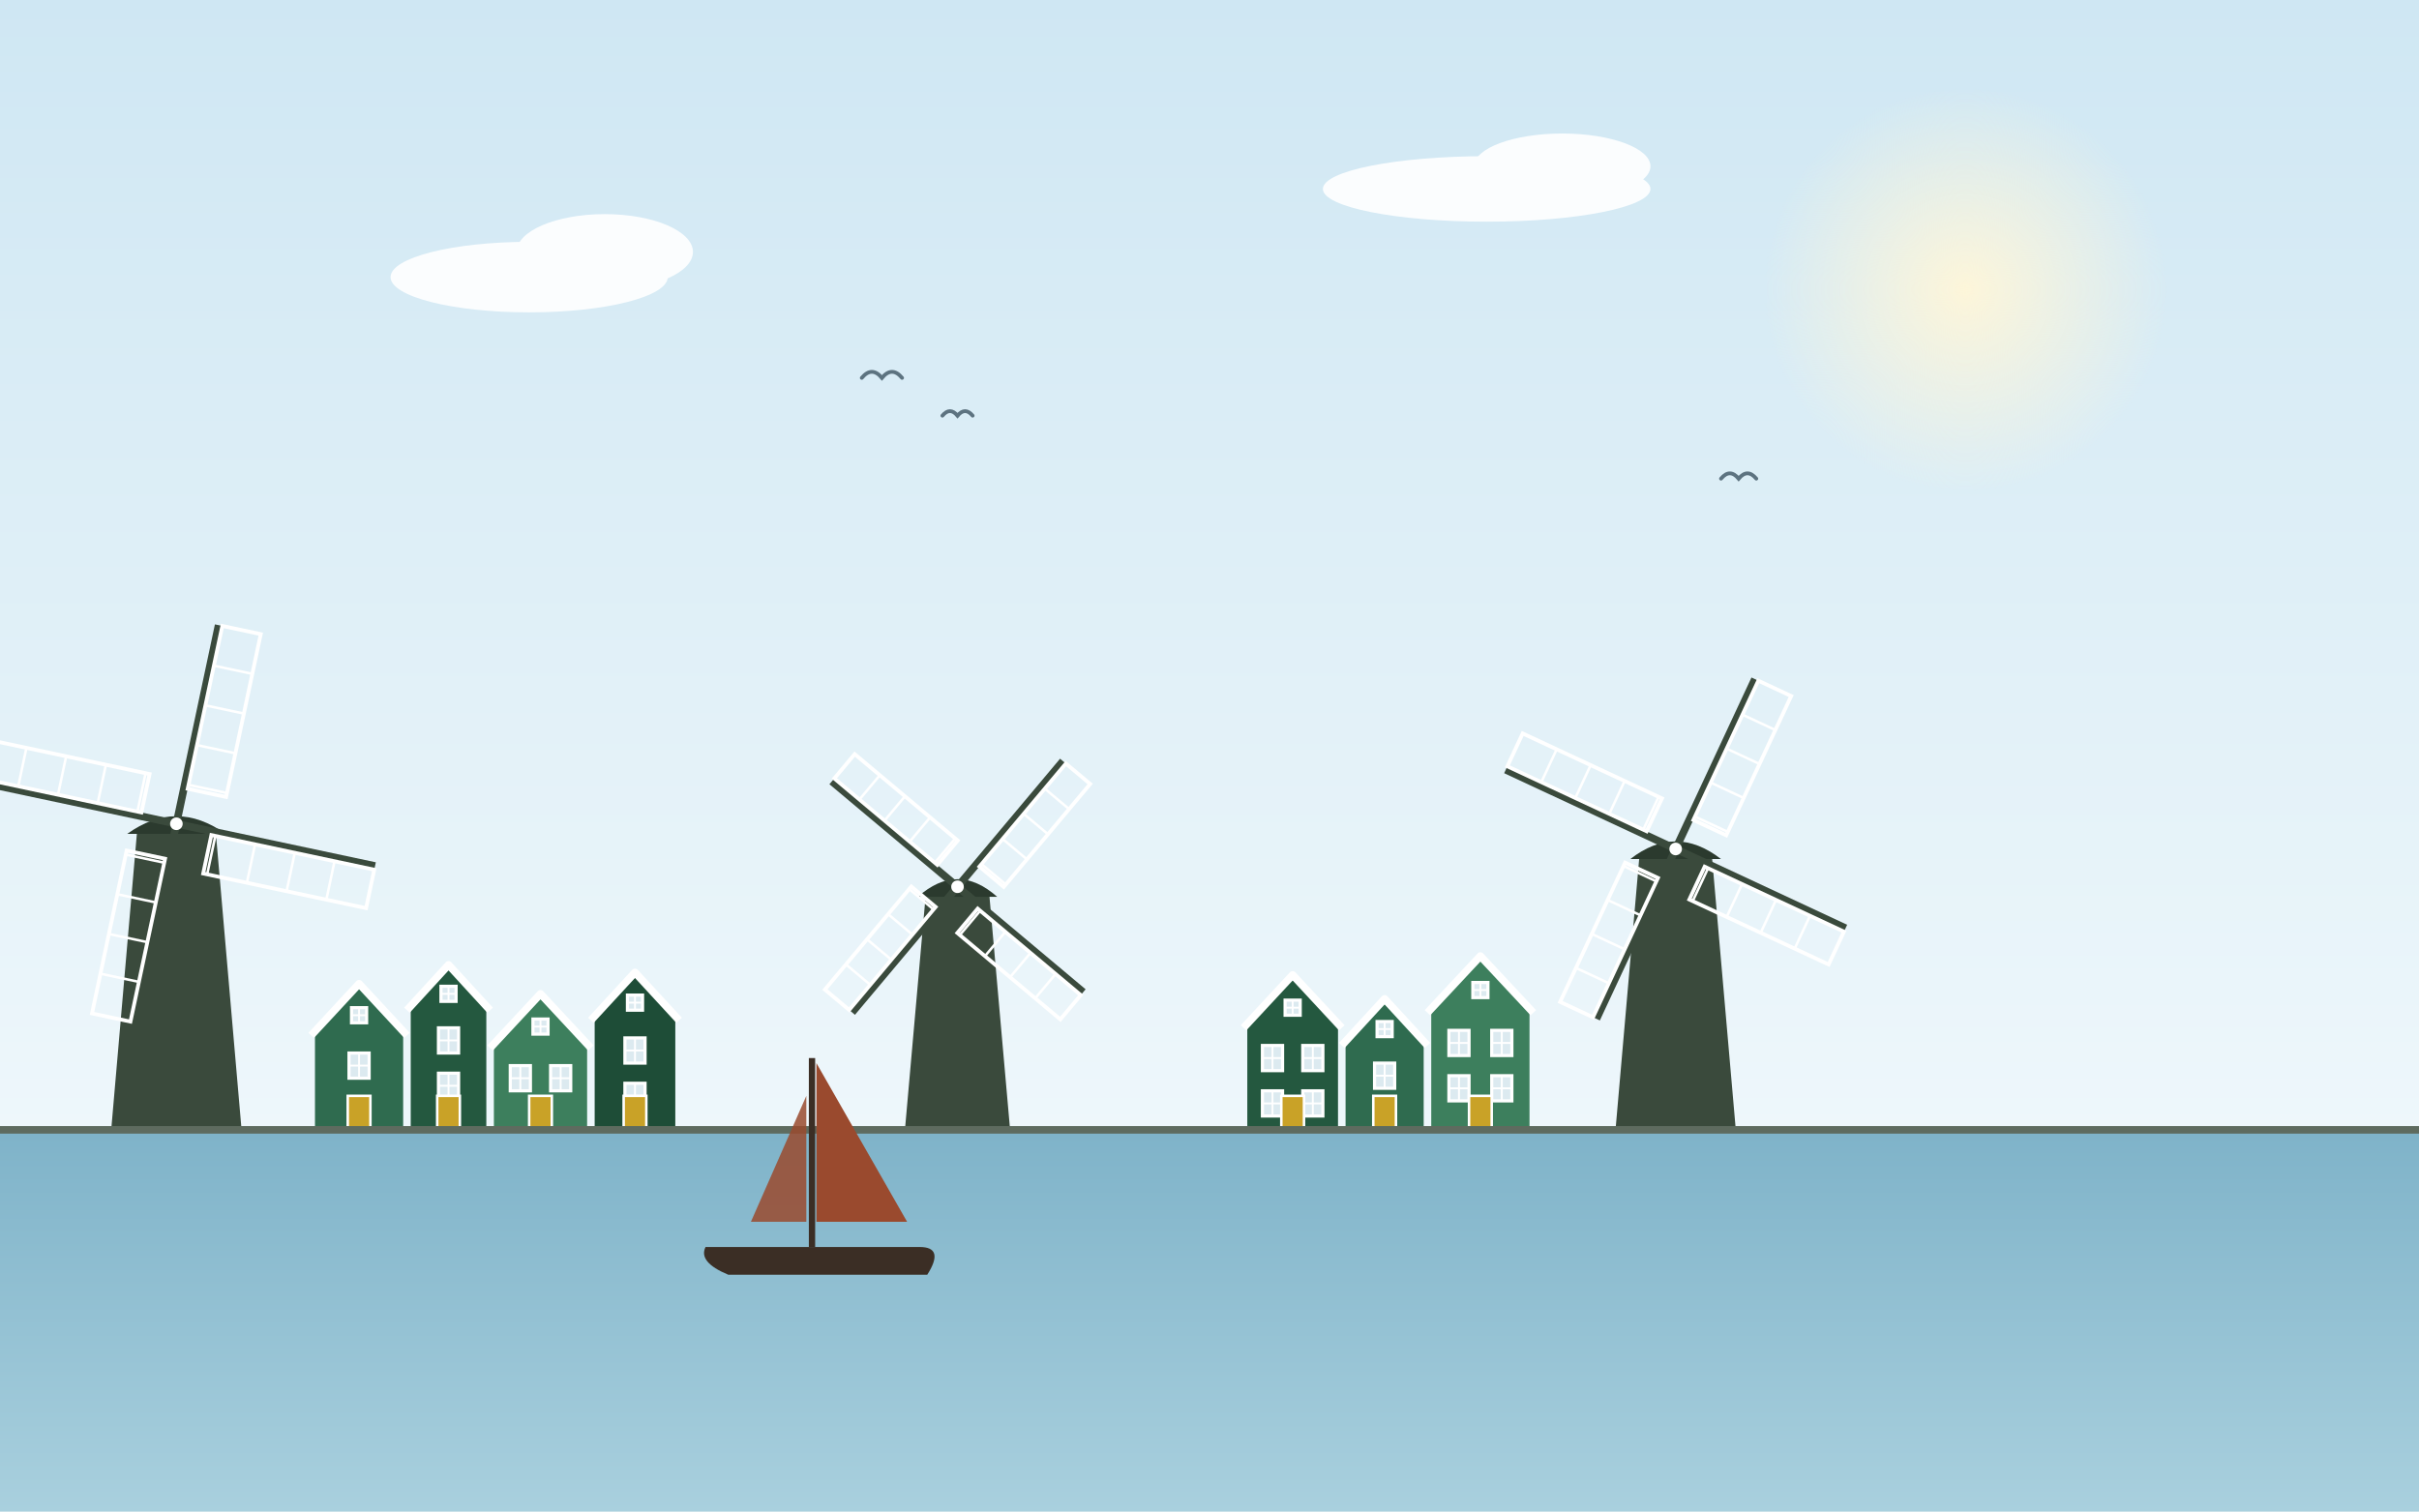
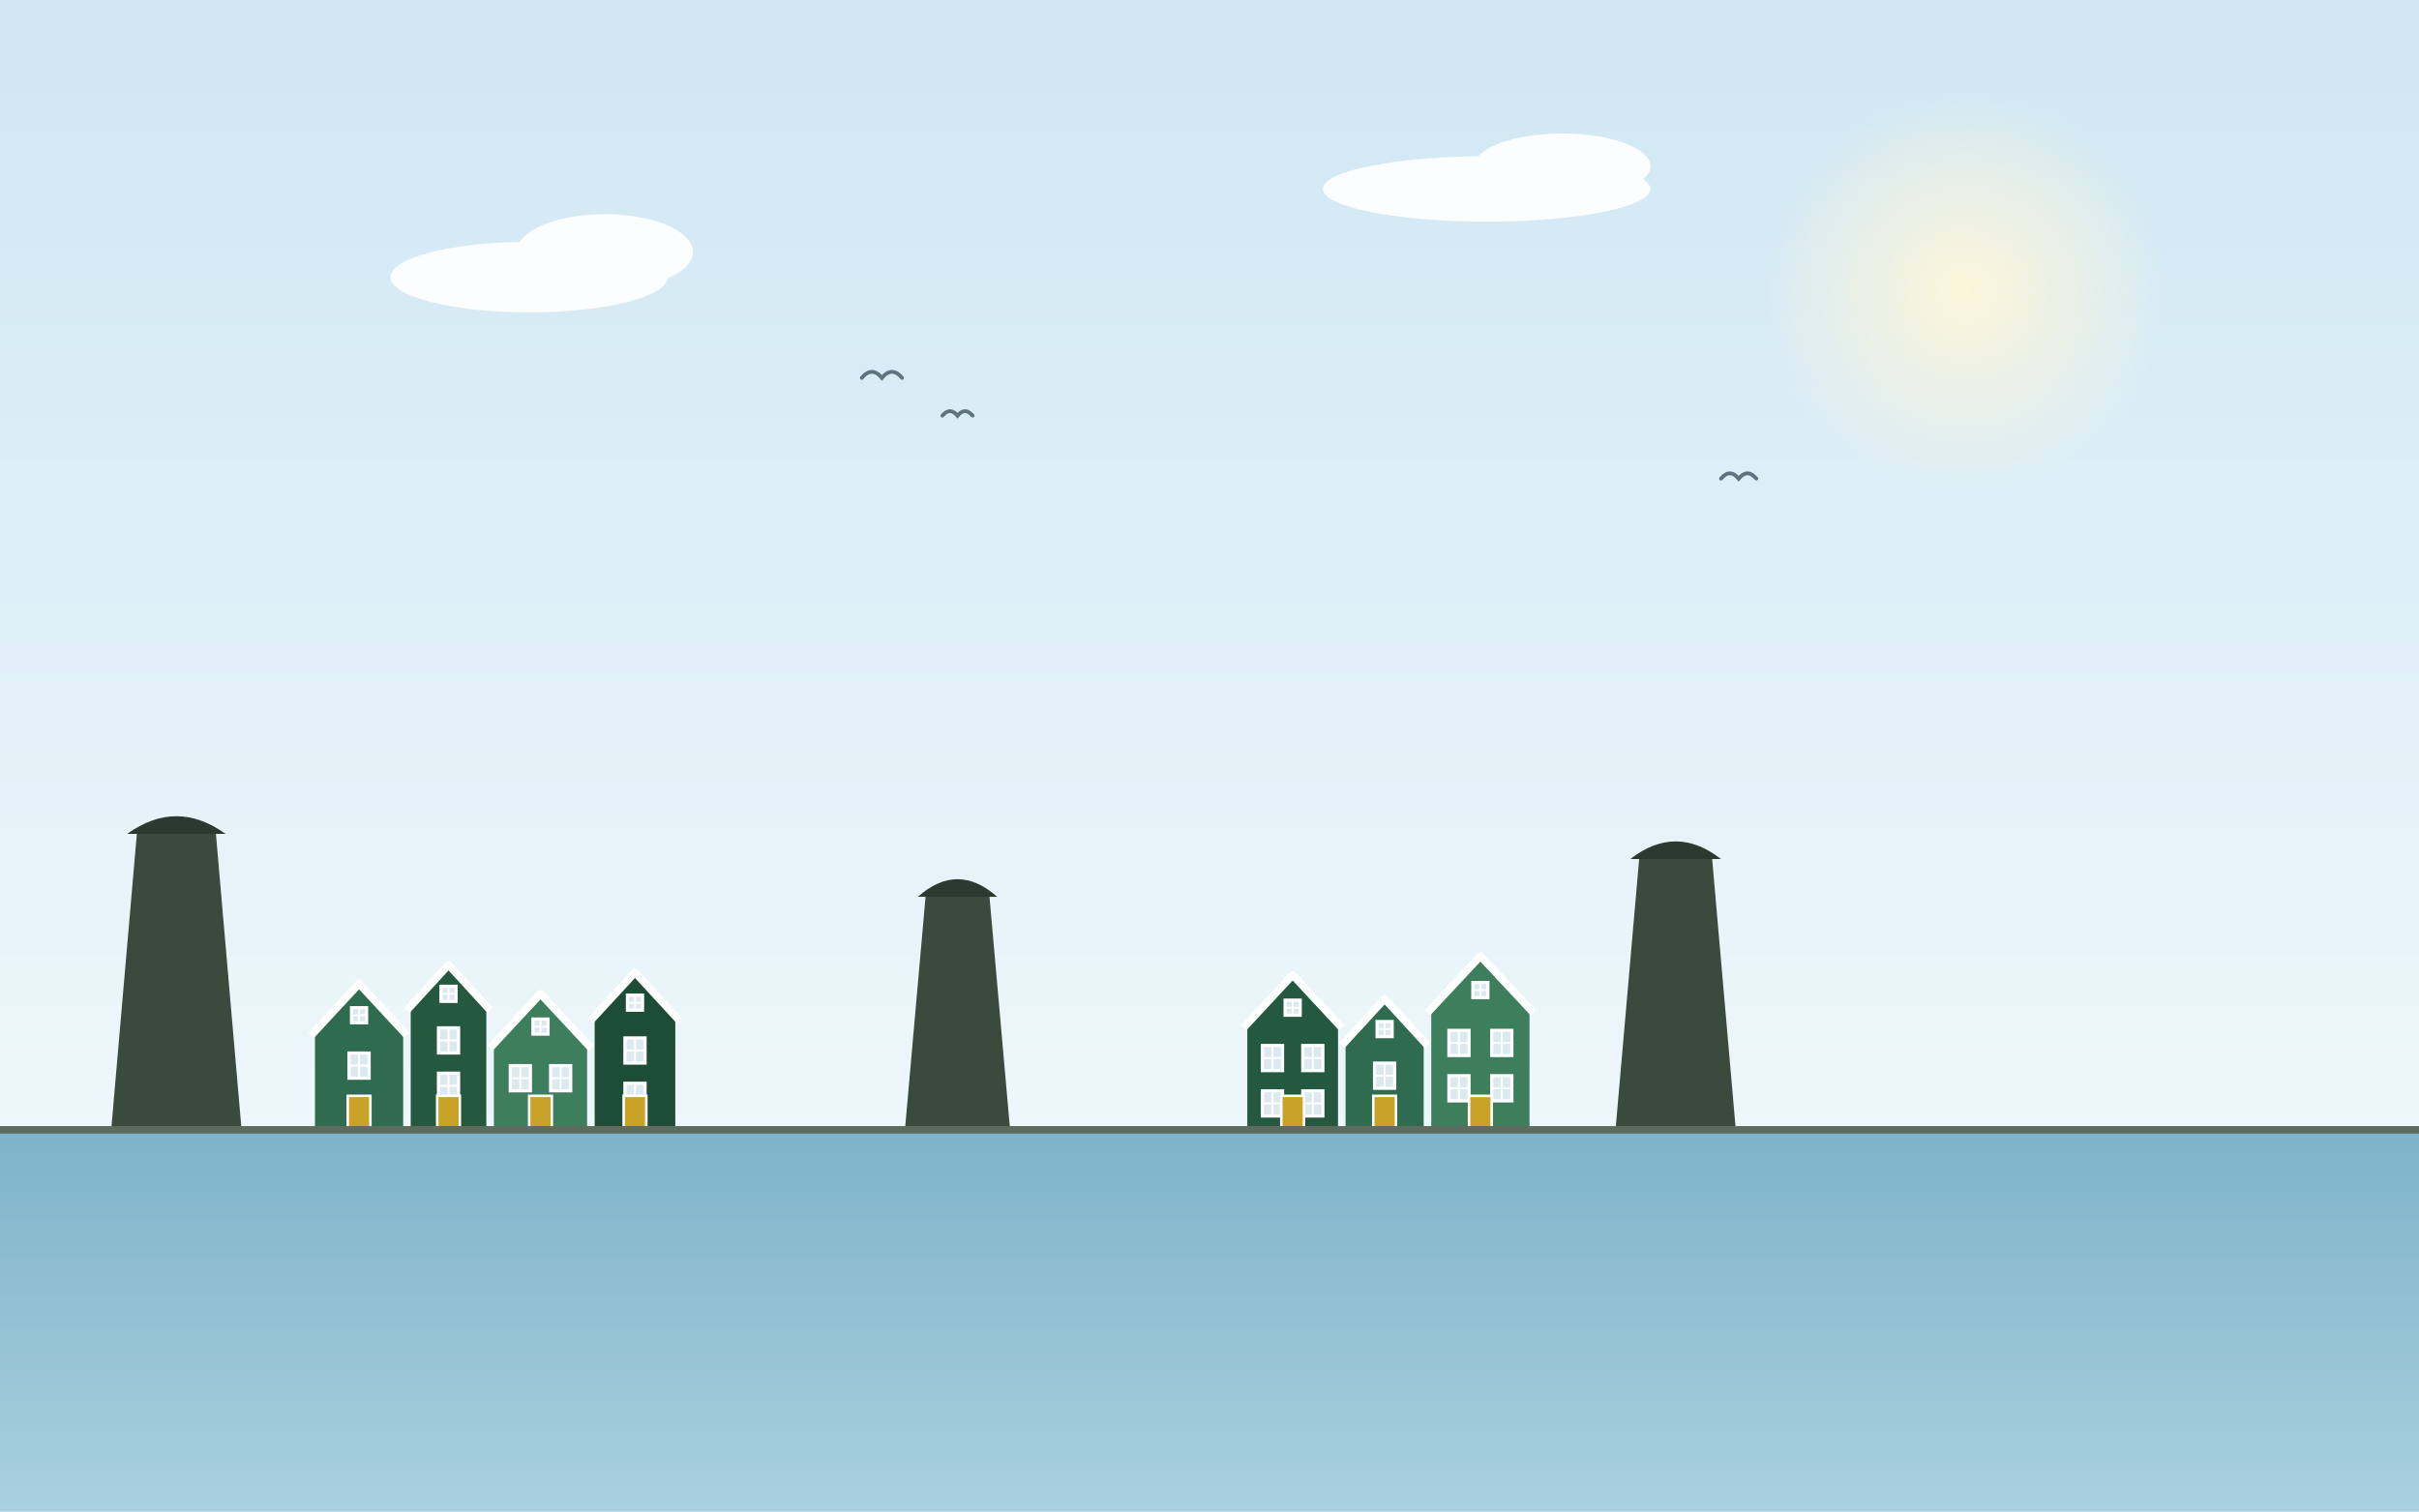
<svg xmlns="http://www.w3.org/2000/svg" viewBox="0 0 1920 1200" preserveAspectRatio="xMidYMax slice">
  <defs>
    <linearGradient id="sky" x1="0" y1="0" x2="0" y2="1">
      <stop offset="0" stop-color="#cfe7f3" />
      <stop offset="0.75" stop-color="#eef7fb" />
    </linearGradient>
    <linearGradient id="water" x1="0" y1="0" x2="0" y2="1">
      <stop offset="0" stop-color="#7fb3c9" />
      <stop offset="1" stop-color="#a9d0de" />
    </linearGradient>
    <radialGradient id="moonGlow">
      <stop offset="0.4" stop-color="#f4f1d6" stop-opacity="0.35" />
      <stop offset="1" stop-color="#f4f1d6" stop-opacity="0" />
    </radialGradient>
    <radialGradient id="sunGlow">
      <stop offset="0" stop-color="#fff6d8" stop-opacity="0.95" />
      <stop offset="1" stop-color="#fff6d8" stop-opacity="0" />
    </radialGradient>
  </defs>
  <rect width="1920" height="1200" fill="url(#sky)" />
  <circle cx="1560" cy="230" r="160" fill="url(#sunGlow)" />
  <g fill="#ffffff" opacity="0.9">
    <ellipse cx="420" cy="220" rx="110" ry="28" />
    <ellipse cx="480" cy="200" rx="70" ry="30" />
    <ellipse cx="1180" cy="150" rx="130" ry="26" />
    <ellipse cx="1240" cy="132" rx="70" ry="26" />
  </g>
  <path d="M684 300 q8 -9.6 16 0 q8 -9.6 16 0" fill="none" stroke="#5d7380" stroke-width="3" stroke-linecap="round" />
  <path d="M748 330 q6 -7.2 12 0 q6 -7.2 12 0" fill="none" stroke="#5d7380" stroke-width="3" stroke-linecap="round" />
  <path d="M1366 380 q7 -8.4 14 0 q7 -8.4 14 0" fill="none" stroke="#5d7380" stroke-width="3" stroke-linecap="round" />
  <path d="M88 900 L108.8 660 L171.2 660 L192 900 Z" fill="#3a4a3c" />
  <path d="M101 662 Q140 634 179 662 Z" fill="#2b3a2e" />
-   <g transform="rotate(12 140 654)">
-     <rect x="137" y="492.8" width="6" height="161.2" fill="#3a4a3c" />
-     <rect x="143" y="492.8" width="31.2" height="132.184" fill="none" stroke="#ffffff" stroke-width="3" />
-     <line x1="143" y1="621.76" x2="174.2" y2="621.76" stroke="#ffffff" stroke-width="2" />
-     <line x1="143" y1="589.52" x2="174.2" y2="589.52" stroke="#ffffff" stroke-width="2" />
-     <line x1="143" y1="557.28" x2="174.2" y2="557.28" stroke="#ffffff" stroke-width="2" />
-     <line x1="143" y1="525.04" x2="174.2" y2="525.04" stroke="#ffffff" stroke-width="2" />
-   </g>
-   <g transform="rotate(102 140 654)">
-     <rect x="137" y="492.8" width="6" height="161.2" fill="#3a4a3c" />
-     <rect x="143" y="492.8" width="31.2" height="132.184" fill="none" stroke="#ffffff" stroke-width="3" />
-     <line x1="143" y1="621.76" x2="174.2" y2="621.76" stroke="#ffffff" stroke-width="2" />
-     <line x1="143" y1="589.52" x2="174.2" y2="589.52" stroke="#ffffff" stroke-width="2" />
-     <line x1="143" y1="557.28" x2="174.2" y2="557.28" stroke="#ffffff" stroke-width="2" />
-     <line x1="143" y1="525.04" x2="174.2" y2="525.04" stroke="#ffffff" stroke-width="2" />
-   </g>
-   <g transform="rotate(192 140 654)">
-     <rect x="137" y="492.8" width="6" height="161.2" fill="#3a4a3c" />
-     <rect x="143" y="492.8" width="31.2" height="132.184" fill="none" stroke="#ffffff" stroke-width="3" />
-     <line x1="143" y1="621.76" x2="174.2" y2="621.76" stroke="#ffffff" stroke-width="2" />
-     <line x1="143" y1="589.52" x2="174.2" y2="589.52" stroke="#ffffff" stroke-width="2" />
-     <line x1="143" y1="557.28" x2="174.2" y2="557.28" stroke="#ffffff" stroke-width="2" />
-     <line x1="143" y1="525.04" x2="174.2" y2="525.04" stroke="#ffffff" stroke-width="2" />
-   </g>
-   <g transform="rotate(282 140 654)">
-     <rect x="137" y="492.8" width="6" height="161.2" fill="#3a4a3c" />
-     <rect x="143" y="492.8" width="31.2" height="132.184" fill="none" stroke="#ffffff" stroke-width="3" />
-     <line x1="143" y1="621.76" x2="174.2" y2="621.76" stroke="#ffffff" stroke-width="2" />
-     <line x1="143" y1="589.52" x2="174.2" y2="589.52" stroke="#ffffff" stroke-width="2" />
-     <line x1="143" y1="557.28" x2="174.2" y2="557.28" stroke="#ffffff" stroke-width="2" />
-     <line x1="143" y1="525.04" x2="174.2" y2="525.04" stroke="#ffffff" stroke-width="2" />
-   </g>
-   <circle cx="140" cy="654" r="5" fill="#ffffff" />
  <path d="M718 900 L734.8 710 L785.2 710 L802 900 Z" fill="#3a4a3c" />
  <path d="M728.5 712 Q760 684 791.5 712 Z" fill="#2b3a2e" />
-   <g transform="rotate(40 760 704)">
-     <rect x="757" y="573.8" width="6" height="130.2" fill="#3a4a3c" />
-     <rect x="763" y="573.8" width="25.2" height="106.764" fill="none" stroke="#ffffff" stroke-width="3" />
-     <line x1="763" y1="677.96" x2="788.2" y2="677.96" stroke="#ffffff" stroke-width="2" />
-     <line x1="763" y1="651.92" x2="788.2" y2="651.92" stroke="#ffffff" stroke-width="2" />
-     <line x1="763" y1="625.88" x2="788.2" y2="625.88" stroke="#ffffff" stroke-width="2" />
-     <line x1="763" y1="599.84" x2="788.2" y2="599.84" stroke="#ffffff" stroke-width="2" />
-   </g>
-   <g transform="rotate(130 760 704)">
-     <rect x="757" y="573.8" width="6" height="130.2" fill="#3a4a3c" />
-     <rect x="763" y="573.8" width="25.2" height="106.764" fill="none" stroke="#ffffff" stroke-width="3" />
-     <line x1="763" y1="677.96" x2="788.2" y2="677.96" stroke="#ffffff" stroke-width="2" />
-     <line x1="763" y1="651.92" x2="788.2" y2="651.92" stroke="#ffffff" stroke-width="2" />
-     <line x1="763" y1="625.88" x2="788.2" y2="625.88" stroke="#ffffff" stroke-width="2" />
-     <line x1="763" y1="599.84" x2="788.2" y2="599.84" stroke="#ffffff" stroke-width="2" />
-   </g>
-   <g transform="rotate(220 760 704)">
-     <rect x="757" y="573.8" width="6" height="130.2" fill="#3a4a3c" />
-     <rect x="763" y="573.8" width="25.2" height="106.764" fill="none" stroke="#ffffff" stroke-width="3" />
-     <line x1="763" y1="677.96" x2="788.2" y2="677.96" stroke="#ffffff" stroke-width="2" />
-     <line x1="763" y1="651.92" x2="788.2" y2="651.92" stroke="#ffffff" stroke-width="2" />
-     <line x1="763" y1="625.88" x2="788.2" y2="625.88" stroke="#ffffff" stroke-width="2" />
-     <line x1="763" y1="599.84" x2="788.2" y2="599.84" stroke="#ffffff" stroke-width="2" />
-   </g>
-   <g transform="rotate(310 760 704)">
-     <rect x="757" y="573.8" width="6" height="130.2" fill="#3a4a3c" />
-     <rect x="763" y="573.8" width="25.2" height="106.764" fill="none" stroke="#ffffff" stroke-width="3" />
-     <line x1="763" y1="677.96" x2="788.2" y2="677.96" stroke="#ffffff" stroke-width="2" />
-     <line x1="763" y1="651.92" x2="788.2" y2="651.92" stroke="#ffffff" stroke-width="2" />
-     <line x1="763" y1="625.88" x2="788.2" y2="625.88" stroke="#ffffff" stroke-width="2" />
-     <line x1="763" y1="599.84" x2="788.2" y2="599.84" stroke="#ffffff" stroke-width="2" />
-   </g>
-   <circle cx="760" cy="704" r="5" fill="#ffffff" />
  <path d="M1282 900 L1301.2 680 L1358.8 680 L1378 900 Z" fill="#3a4a3c" />
  <path d="M1294 682 Q1330 654 1366 682 Z" fill="#2b3a2e" />
-   <g transform="rotate(25 1330 674)">
-     <rect x="1327" y="525.2" width="6" height="148.8" fill="#3a4a3c" />
-     <rect x="1333" y="525.2" width="28.8" height="122.016" fill="none" stroke="#ffffff" stroke-width="3" />
-     <line x1="1333" y1="644.24" x2="1361.8" y2="644.24" stroke="#ffffff" stroke-width="2" />
-     <line x1="1333" y1="614.48" x2="1361.8" y2="614.48" stroke="#ffffff" stroke-width="2" />
-     <line x1="1333" y1="584.72" x2="1361.8" y2="584.72" stroke="#ffffff" stroke-width="2" />
-     <line x1="1333" y1="554.96" x2="1361.8" y2="554.96" stroke="#ffffff" stroke-width="2" />
-   </g>
-   <g transform="rotate(115 1330 674)">
-     <rect x="1327" y="525.2" width="6" height="148.8" fill="#3a4a3c" />
-     <rect x="1333" y="525.2" width="28.8" height="122.016" fill="none" stroke="#ffffff" stroke-width="3" />
-     <line x1="1333" y1="644.24" x2="1361.8" y2="644.24" stroke="#ffffff" stroke-width="2" />
-     <line x1="1333" y1="614.48" x2="1361.8" y2="614.48" stroke="#ffffff" stroke-width="2" />
-     <line x1="1333" y1="584.72" x2="1361.8" y2="584.72" stroke="#ffffff" stroke-width="2" />
-     <line x1="1333" y1="554.96" x2="1361.8" y2="554.96" stroke="#ffffff" stroke-width="2" />
-   </g>
-   <g transform="rotate(205 1330 674)">
-     <rect x="1327" y="525.2" width="6" height="148.8" fill="#3a4a3c" />
-     <rect x="1333" y="525.2" width="28.8" height="122.016" fill="none" stroke="#ffffff" stroke-width="3" />
-     <line x1="1333" y1="644.24" x2="1361.8" y2="644.24" stroke="#ffffff" stroke-width="2" />
-     <line x1="1333" y1="614.48" x2="1361.8" y2="614.48" stroke="#ffffff" stroke-width="2" />
-     <line x1="1333" y1="584.72" x2="1361.8" y2="584.72" stroke="#ffffff" stroke-width="2" />
-     <line x1="1333" y1="554.96" x2="1361.8" y2="554.96" stroke="#ffffff" stroke-width="2" />
-   </g>
-   <g transform="rotate(295 1330 674)">
-     <rect x="1327" y="525.2" width="6" height="148.8" fill="#3a4a3c" />
-     <rect x="1333" y="525.2" width="28.8" height="122.016" fill="none" stroke="#ffffff" stroke-width="3" />
-     <line x1="1333" y1="644.24" x2="1361.8" y2="644.24" stroke="#ffffff" stroke-width="2" />
-     <line x1="1333" y1="614.48" x2="1361.8" y2="614.48" stroke="#ffffff" stroke-width="2" />
-     <line x1="1333" y1="584.72" x2="1361.8" y2="584.72" stroke="#ffffff" stroke-width="2" />
-     <line x1="1333" y1="554.96" x2="1361.8" y2="554.96" stroke="#ffffff" stroke-width="2" />
-   </g>
-   <circle cx="1330" cy="674" r="5" fill="#ffffff" />
  <path d="M250 900 L250 820 L285 785 L320 820 L320 900 Z" fill="#2f6b4f" />
  <path d="M247 822 L285 781 L323 822" fill="none" stroke="#ffffff" stroke-width="6" stroke-linejoin="round" />
  <rect x="277" y="836" width="16" height="20" fill="#dceaf0" stroke="#ffffff" stroke-width="2.5" />
  <path d="M285 836 v20 M277 846 h16" stroke="#ffffff" stroke-width="1.5" />
  <rect x="279" y="800" width="12" height="12" fill="#dceaf0" stroke="#ffffff" stroke-width="2.5" />
  <path d="M285 800 v12 M279 806 h12" stroke="#ffffff" stroke-width="1.5" />
  <rect x="276" y="870" width="18" height="30" fill="#c9a227" stroke="#ffffff" stroke-width="2" />
  <path d="M326 900 L326 800 L356 770 L386 800 L386 900 Z" fill="#24583f" />
  <path d="M323 802 L356 766 L389 802" fill="none" stroke="#ffffff" stroke-width="6" stroke-linejoin="round" />
  <rect x="348" y="816" width="16" height="20" fill="#dceaf0" stroke="#ffffff" stroke-width="2.5" />
  <path d="M356 816 v20 M348 826 h16" stroke="#ffffff" stroke-width="1.5" />
  <rect x="348" y="852" width="16" height="20" fill="#dceaf0" stroke="#ffffff" stroke-width="2.5" />
  <path d="M356 852 v20 M348 862 h16" stroke="#ffffff" stroke-width="1.5" />
  <rect x="350" y="783" width="12" height="12" fill="#dceaf0" stroke="#ffffff" stroke-width="2.5" />
  <path d="M356 783 v12 M350 789 h12" stroke="#ffffff" stroke-width="1.5" />
  <rect x="347" y="870" width="18" height="30" fill="#c9a227" stroke="#ffffff" stroke-width="2" />
  <path d="M392 900 L392 830 L429 793 L466 830 L466 900 Z" fill="#3d7f5d" />
  <path d="M389 832 L429 789 L469 832" fill="none" stroke="#ffffff" stroke-width="6" stroke-linejoin="round" />
  <rect x="405" y="846" width="16" height="20" fill="#dceaf0" stroke="#ffffff" stroke-width="2.5" />
  <path d="M413 846 v20 M405 856 h16" stroke="#ffffff" stroke-width="1.5" />
  <rect x="437" y="846" width="16" height="20" fill="#dceaf0" stroke="#ffffff" stroke-width="2.5" />
  <path d="M445 846 v20 M437 856 h16" stroke="#ffffff" stroke-width="1.5" />
  <rect x="423" y="809" width="12" height="12" fill="#dceaf0" stroke="#ffffff" stroke-width="2.5" />
  <path d="M429 809 v12 M423 815 h12" stroke="#ffffff" stroke-width="1.5" />
  <rect x="420" y="870" width="18" height="30" fill="#c9a227" stroke="#ffffff" stroke-width="2" />
  <path d="M472 900 L472 808 L504 776 L536 808 L536 900 Z" fill="#1e4d37" />
  <path d="M469 810 L504 772 L539 810" fill="none" stroke="#ffffff" stroke-width="6" stroke-linejoin="round" />
  <rect x="496" y="824" width="16" height="20" fill="#dceaf0" stroke="#ffffff" stroke-width="2.5" />
  <path d="M504 824 v20 M496 834 h16" stroke="#ffffff" stroke-width="1.5" />
  <rect x="496" y="860" width="16" height="20" fill="#dceaf0" stroke="#ffffff" stroke-width="2.5" />
  <path d="M504 860 v20 M496 870 h16" stroke="#ffffff" stroke-width="1.5" />
  <rect x="498" y="790" width="12" height="12" fill="#dceaf0" stroke="#ffffff" stroke-width="2.5" />
  <path d="M504 790 v12 M498 796 h12" stroke="#ffffff" stroke-width="1.5" />
  <rect x="495" y="870" width="18" height="30" fill="#c9a227" stroke="#ffffff" stroke-width="2" />
  <path d="M990 900 L990 814 L1026 778 L1062 814 L1062 900 Z" fill="#24583f" />
  <path d="M987 816 L1026 774 L1065 816" fill="none" stroke="#ffffff" stroke-width="6" stroke-linejoin="round" />
  <rect x="1002" y="830" width="16" height="20" fill="#dceaf0" stroke="#ffffff" stroke-width="2.5" />
  <path d="M1010 830 v20 M1002 840 h16" stroke="#ffffff" stroke-width="1.5" />
  <rect x="1034" y="830" width="16" height="20" fill="#dceaf0" stroke="#ffffff" stroke-width="2.5" />
  <path d="M1042 830 v20 M1034 840 h16" stroke="#ffffff" stroke-width="1.5" />
  <rect x="1002" y="866" width="16" height="20" fill="#dceaf0" stroke="#ffffff" stroke-width="2.5" />
  <path d="M1010 866 v20 M1002 876 h16" stroke="#ffffff" stroke-width="1.5" />
  <rect x="1034" y="866" width="16" height="20" fill="#dceaf0" stroke="#ffffff" stroke-width="2.5" />
  <path d="M1042 866 v20 M1034 876 h16" stroke="#ffffff" stroke-width="1.5" />
  <rect x="1020" y="794" width="12" height="12" fill="#dceaf0" stroke="#ffffff" stroke-width="2.5" />
  <path d="M1026 794 v12 M1020 800 h12" stroke="#ffffff" stroke-width="1.5" />
  <rect x="1017" y="870" width="18" height="30" fill="#c9a227" stroke="#ffffff" stroke-width="2" />
  <path d="M1068 900 L1068 828 L1099 797 L1130 828 L1130 900 Z" fill="#2f6b4f" />
  <path d="M1065 830 L1099 793 L1133 830" fill="none" stroke="#ffffff" stroke-width="6" stroke-linejoin="round" />
  <rect x="1091" y="844" width="16" height="20" fill="#dceaf0" stroke="#ffffff" stroke-width="2.5" />
  <path d="M1099 844 v20 M1091 854 h16" stroke="#ffffff" stroke-width="1.5" />
  <rect x="1093" y="811" width="12" height="12" fill="#dceaf0" stroke="#ffffff" stroke-width="2.5" />
  <path d="M1099 811 v12 M1093 817 h12" stroke="#ffffff" stroke-width="1.5" />
  <rect x="1090" y="870" width="18" height="30" fill="#c9a227" stroke="#ffffff" stroke-width="2" />
  <path d="M1136 900 L1136 802 L1175 763 L1214 802 L1214 900 Z" fill="#3d7f5d" />
  <path d="M1133 804 L1175 759 L1217 804" fill="none" stroke="#ffffff" stroke-width="6" stroke-linejoin="round" />
  <rect x="1150" y="818" width="16" height="20" fill="#dceaf0" stroke="#ffffff" stroke-width="2.5" />
  <path d="M1158 818 v20 M1150 828 h16" stroke="#ffffff" stroke-width="1.5" />
  <rect x="1184" y="818" width="16" height="20" fill="#dceaf0" stroke="#ffffff" stroke-width="2.5" />
  <path d="M1192 818 v20 M1184 828 h16" stroke="#ffffff" stroke-width="1.5" />
  <rect x="1150" y="854" width="16" height="20" fill="#dceaf0" stroke="#ffffff" stroke-width="2.5" />
  <path d="M1158 854 v20 M1150 864 h16" stroke="#ffffff" stroke-width="1.5" />
  <rect x="1184" y="854" width="16" height="20" fill="#dceaf0" stroke="#ffffff" stroke-width="2.5" />
  <path d="M1192 854 v20 M1184 864 h16" stroke="#ffffff" stroke-width="1.5" />
  <rect x="1169" y="780" width="12" height="12" fill="#dceaf0" stroke="#ffffff" stroke-width="2.5" />
  <path d="M1175 780 v12 M1169 786 h12" stroke="#ffffff" stroke-width="1.5" />
  <rect x="1166" y="870" width="18" height="30" fill="#c9a227" stroke="#ffffff" stroke-width="2" />
  <rect x="0" y="894" width="1920" height="8" fill="#5e6b5f" />
  <rect x="0" y="900" width="1920" height="300" fill="url(#water)" />
-   <path d="M560 990 L730 990 Q750 990 736 1012 L578 1012 Q554 1002 560 990 Z" fill="#3b2e25" />
-   <rect x="642" y="840" width="5" height="150" fill="#3b2e25" />
-   <path d="M648 844 L720 970 L648 970 Z" fill="#9a4a2e" />
-   <path d="M640 870 L596 970 L640 970 Z" fill="#9a4a2e" opacity="0.85" />
</svg>
